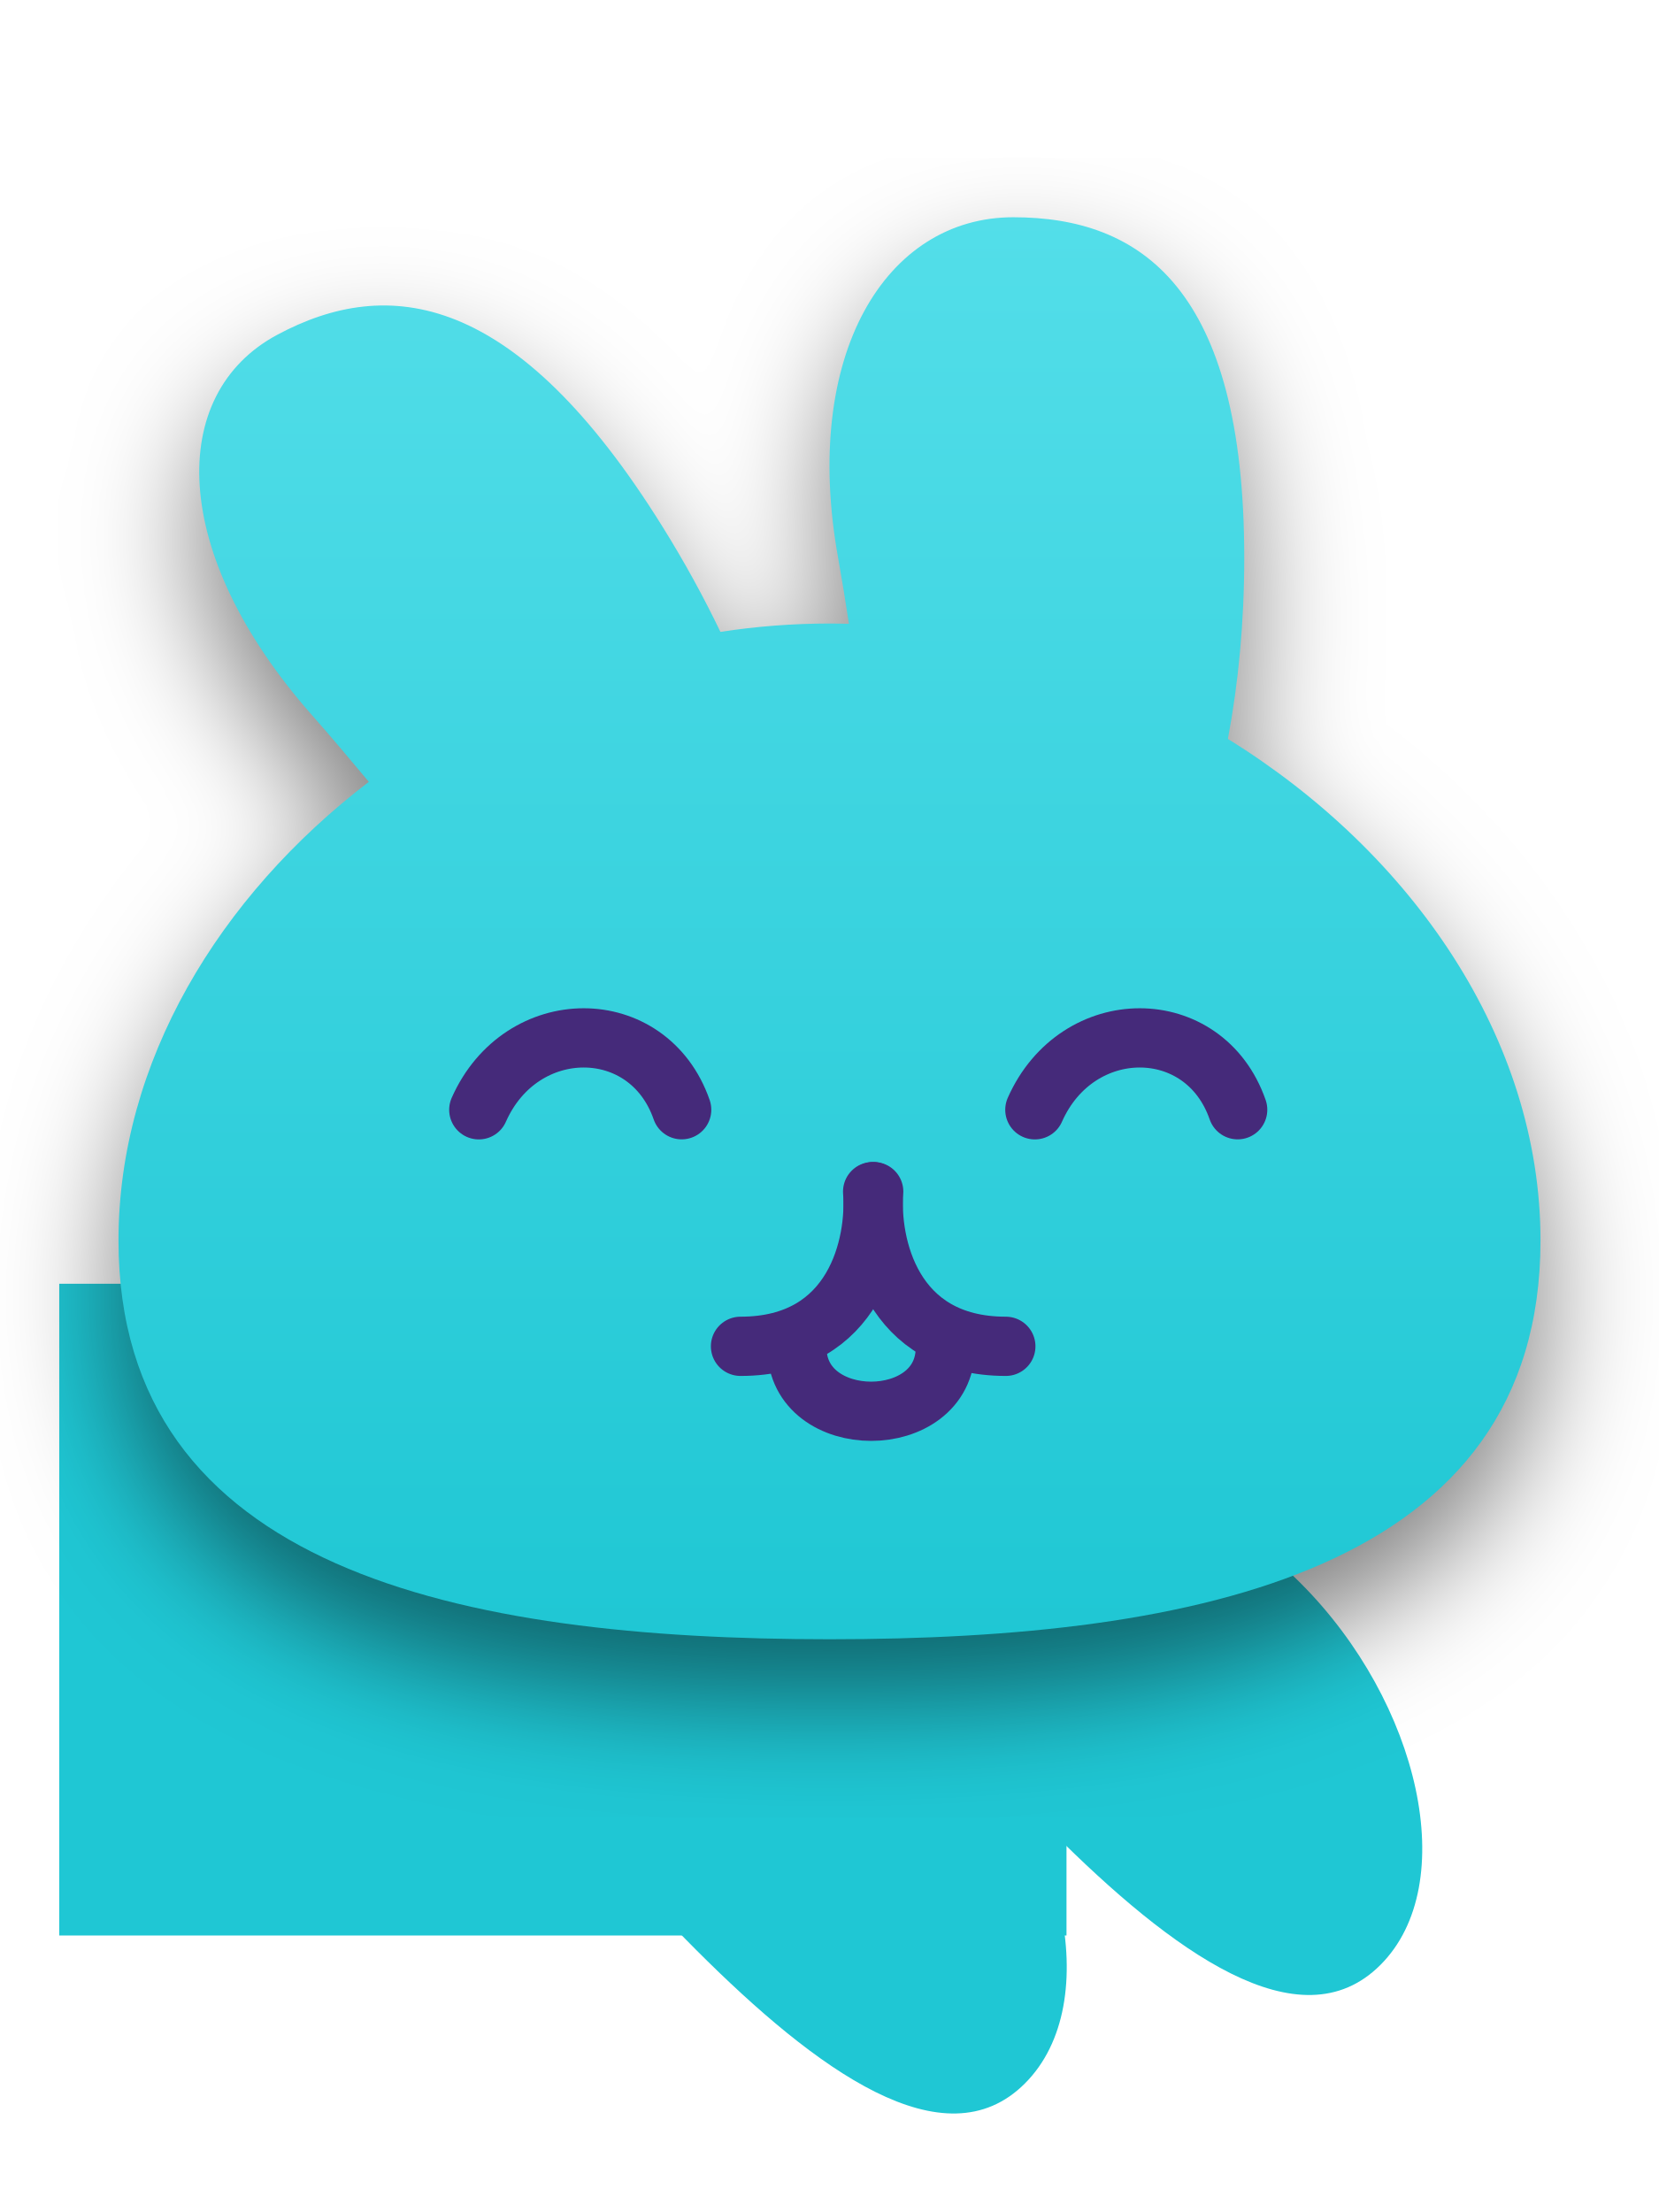
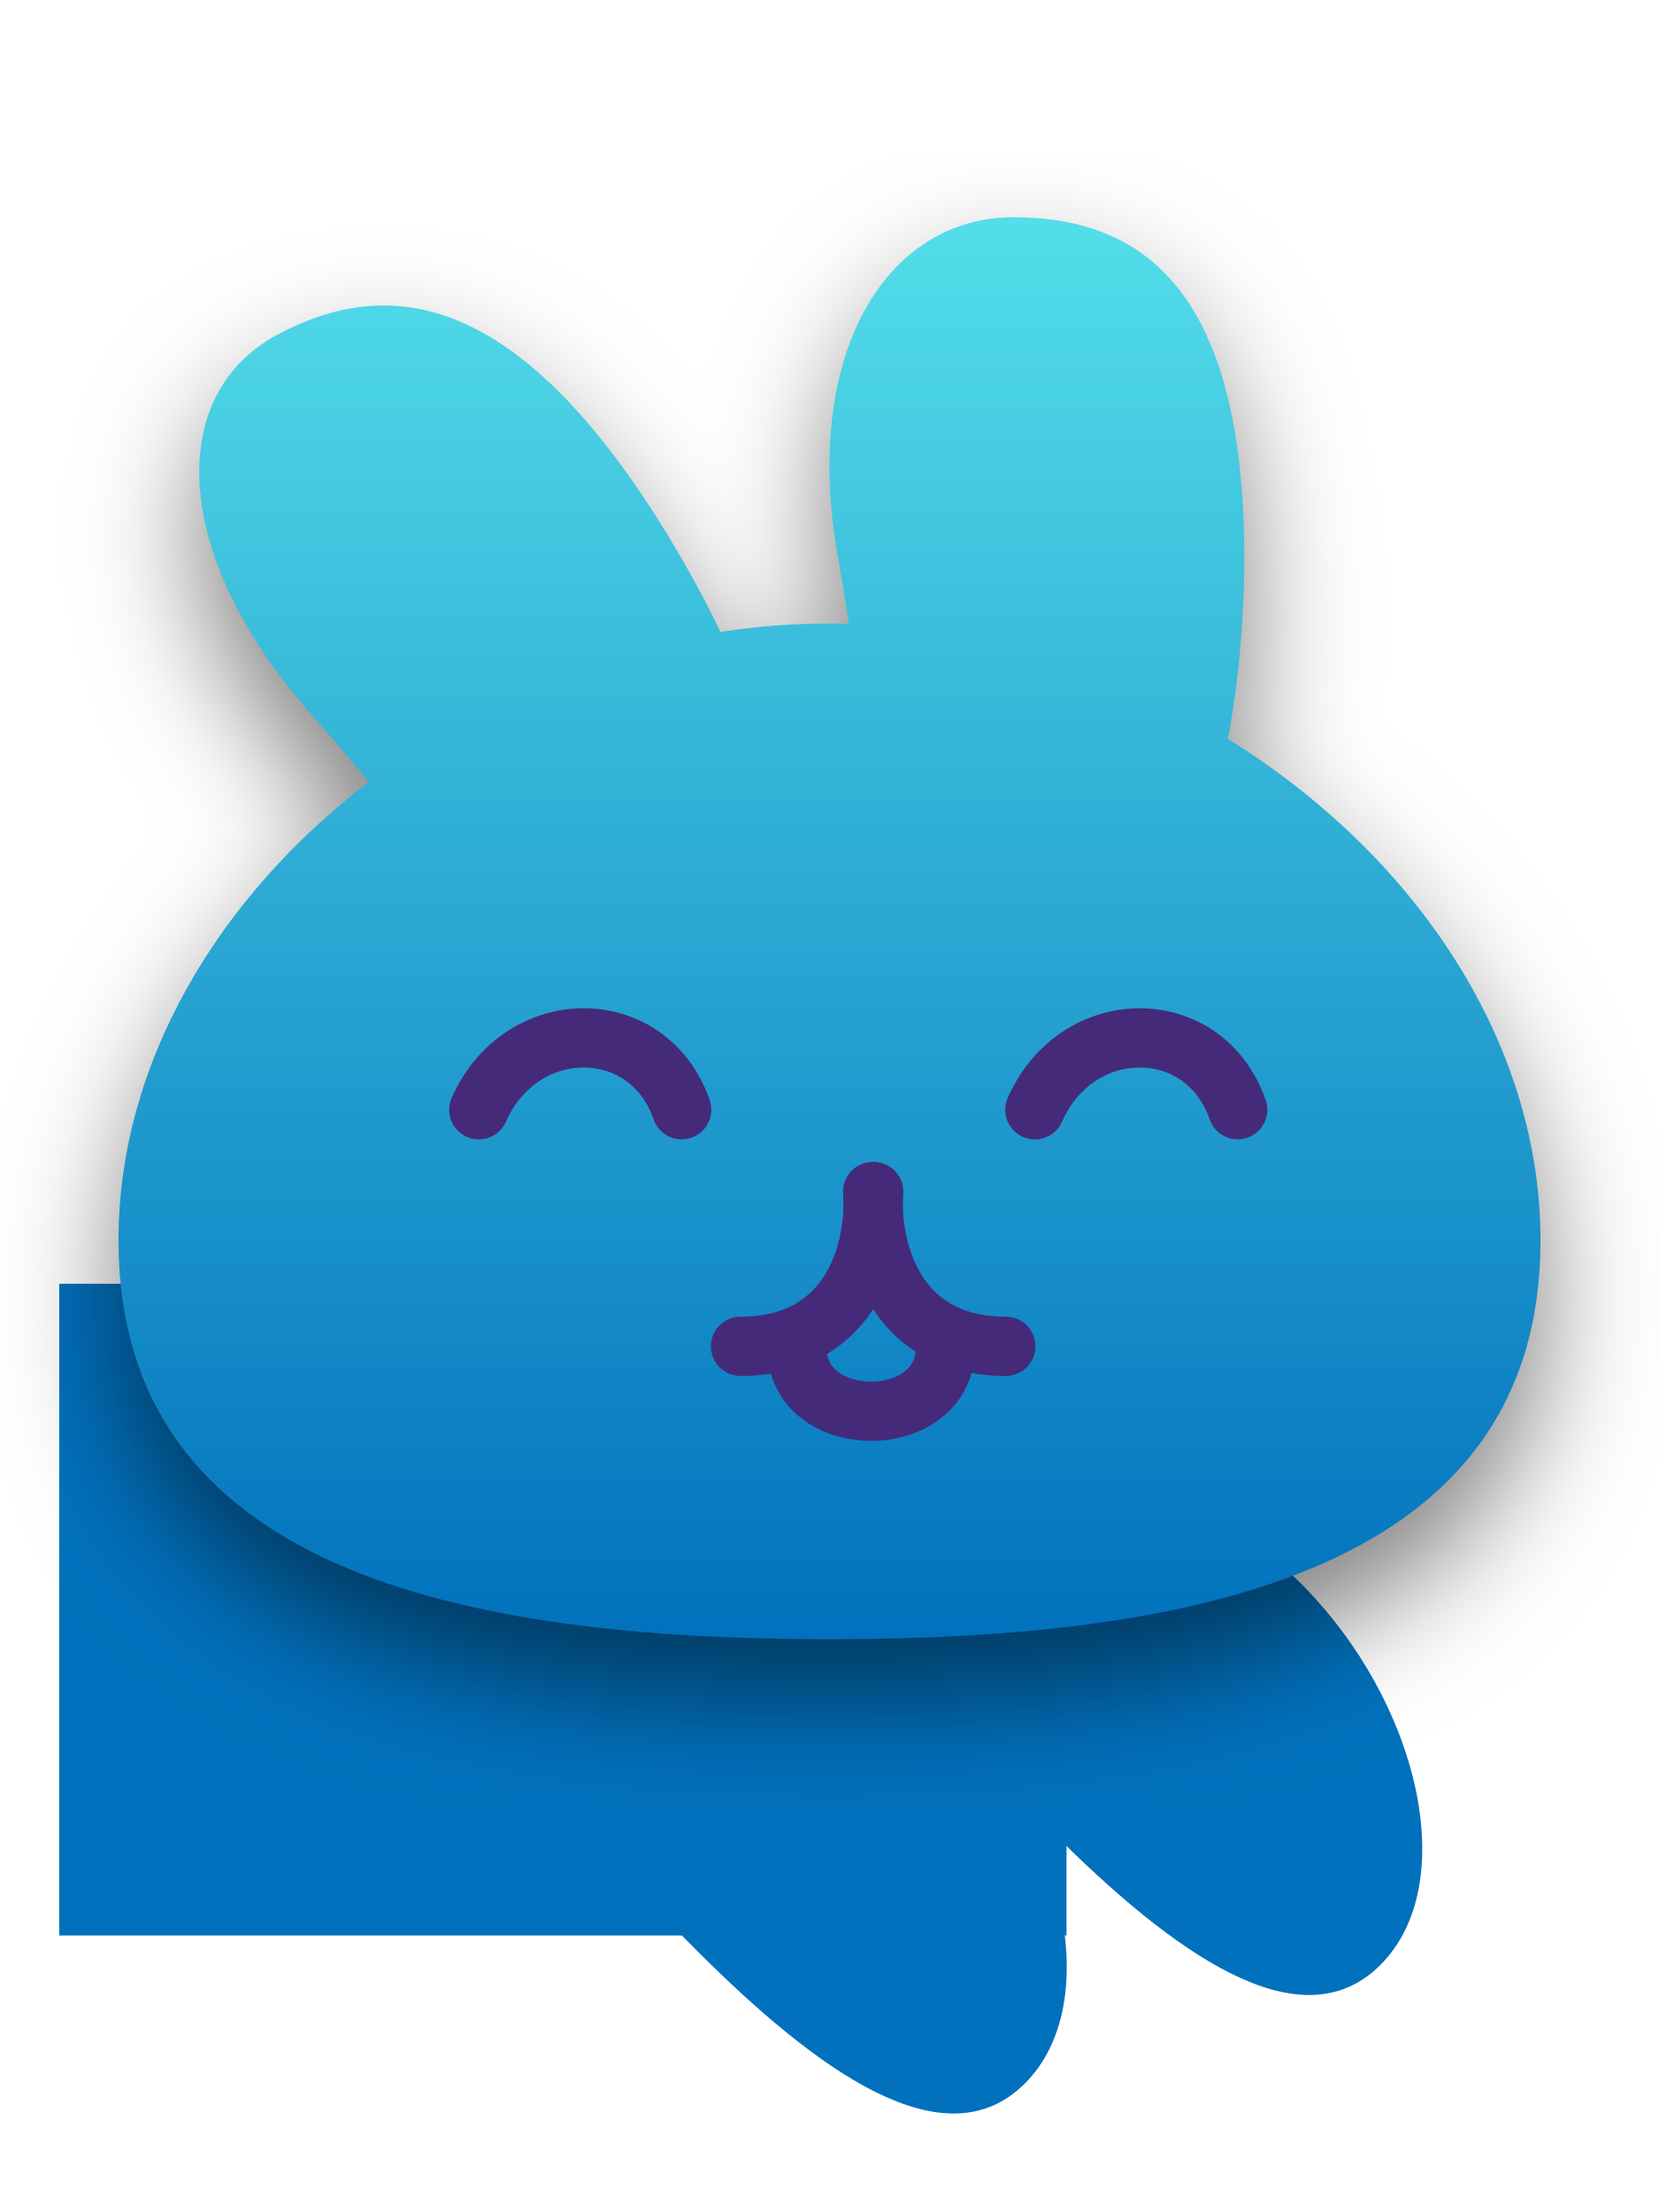
<svg xmlns="http://www.w3.org/2000/svg" width="24" height="32" fill="none" viewBox="0 0 28 32">
-   <rect width="17" height="11" x="1" y="19" fill="#1FC7D4" />
-   <path fill="#1FC7D4" d="M9.507 24.706C8.146 26.067 9.738 28.231 11.755 30.249C13.773 32.267 15.938 33.858 17.298 32.497C18.659 31.137 17.968 28.071 15.951 26.053C13.933 24.036 10.868 23.345 9.507 24.706Z" />
-   <path fill="#1FC7D4" d="M15.507 22.706C14.146 24.067 15.738 26.231 17.756 28.249C19.773 30.267 21.938 31.858 23.298 30.497C24.659 29.137 23.968 26.071 21.951 24.053C19.933 22.036 16.868 21.345 15.507 22.706Z" />
+   <rect width="17" height="11" x="1" y="19" fill="#0171BD" />
+   <path fill="#0171BD" d="M9.507 24.706C8.146 26.067 9.738 28.231 11.755 30.249C13.773 32.267 15.938 33.858 17.298 32.497C18.659 31.137 17.968 28.071 15.951 26.053C13.933 24.036 10.868 23.345 9.507 24.706Z" />
+   <path fill="#0171BD" d="M15.507 22.706C14.146 24.067 15.738 26.231 17.756 28.249C19.773 30.267 21.938 31.858 23.298 30.497C24.659 29.137 23.968 26.071 21.951 24.053C19.933 22.036 16.868 21.345 15.507 22.706Z" />
  <g filter="url(#filter0_d)">
    <path fill="url(#paint0_linear_bunnyhead_max)" fill-rule="evenodd" d="M14.146 6.752C14.21 7.109 14.27 7.481 14.328 7.862C14.219 7.859 14.11 7.857 14 7.857C13.38 7.857 12.765 7.905 12.159 7.998C11.879 7.415 11.555 6.822 11.187 6.231C8.699 2.229 6.538 1.987 4.679 2.984C2.819 3.981 2.856 6.676 5.267 9.405C5.581 9.761 5.901 10.14 6.225 10.529C3.69 12.466 2 15.264 2 18.27C2 23.829 7.785 25 14 25C20.215 25 26 23.829 26 18.27C26 14.866 23.832 11.727 20.724 9.805C20.902 8.86 21 7.83 21 6.752C21 2.196 19.255 1 17.102 1C14.95 1 13.526 3.318 14.146 6.752Z" clip-rule="evenodd" />
  </g>
  <path stroke="#452A7A" stroke-linecap="round" d="M11.505 16.063C10.944 14.446 8.797 14.446 8.081 16.064" />
  <path stroke="#452A7A" stroke-linecap="round" d="M20.889 16.063C20.328 14.446 18.182 14.446 17.466 16.064" />
  <path stroke="#452A7A" stroke-linecap="round" d="M14.728 17.445C14.796 18.315 14.445 20.056 12.498 20.056" />
  <path stroke="#452A7A" stroke-linecap="round" d="M14.746 17.445C14.678 18.315 15.03 20.056 16.976 20.056" />
  <path stroke="#452A7A" stroke-linecap="round" d="M13.45 20.079C13.45 21.51 15.955 21.51 15.955 20.079" />
  <defs>
    <filter id="filter0_d" width="28" height="28" x="0" y="0" color-interpolation-filters="sRGB" filterUnits="userSpaceOnUse">
      <feFlood flood-opacity="0" result="BackgroundImageFix" />
      <feColorMatrix in="SourceAlpha" type="matrix" values="0 0 0 0 0 0 0 0 0 0 0 0 0 0 0 0 0 0 127 0" />
      <feOffset dy="1" />
      <feGaussianBlur stdDeviation="1" />
      <feColorMatrix type="matrix" values="0 0 0 0 0 0 0 0 0 0 0 0 0 0 0 0 0 0 0.5 0" />
      <feBlend in2="BackgroundImageFix" mode="normal" result="effect1_dropShadow" />
      <feBlend in="SourceGraphic" in2="effect1_dropShadow" mode="normal" result="shape" />
    </filter>
    <linearGradient id="paint0_linear_bunnyhead_max" x1="14" x2="14" y1="1" y2="25" gradientUnits="userSpaceOnUse">
      <stop stop-color="#53DEE9" />
-       <stop offset="1" stop-color="#1FC7D4" />
+       <stop offset="1" stop-color="#0171BD" />
    </linearGradient>
  </defs>
</svg>
